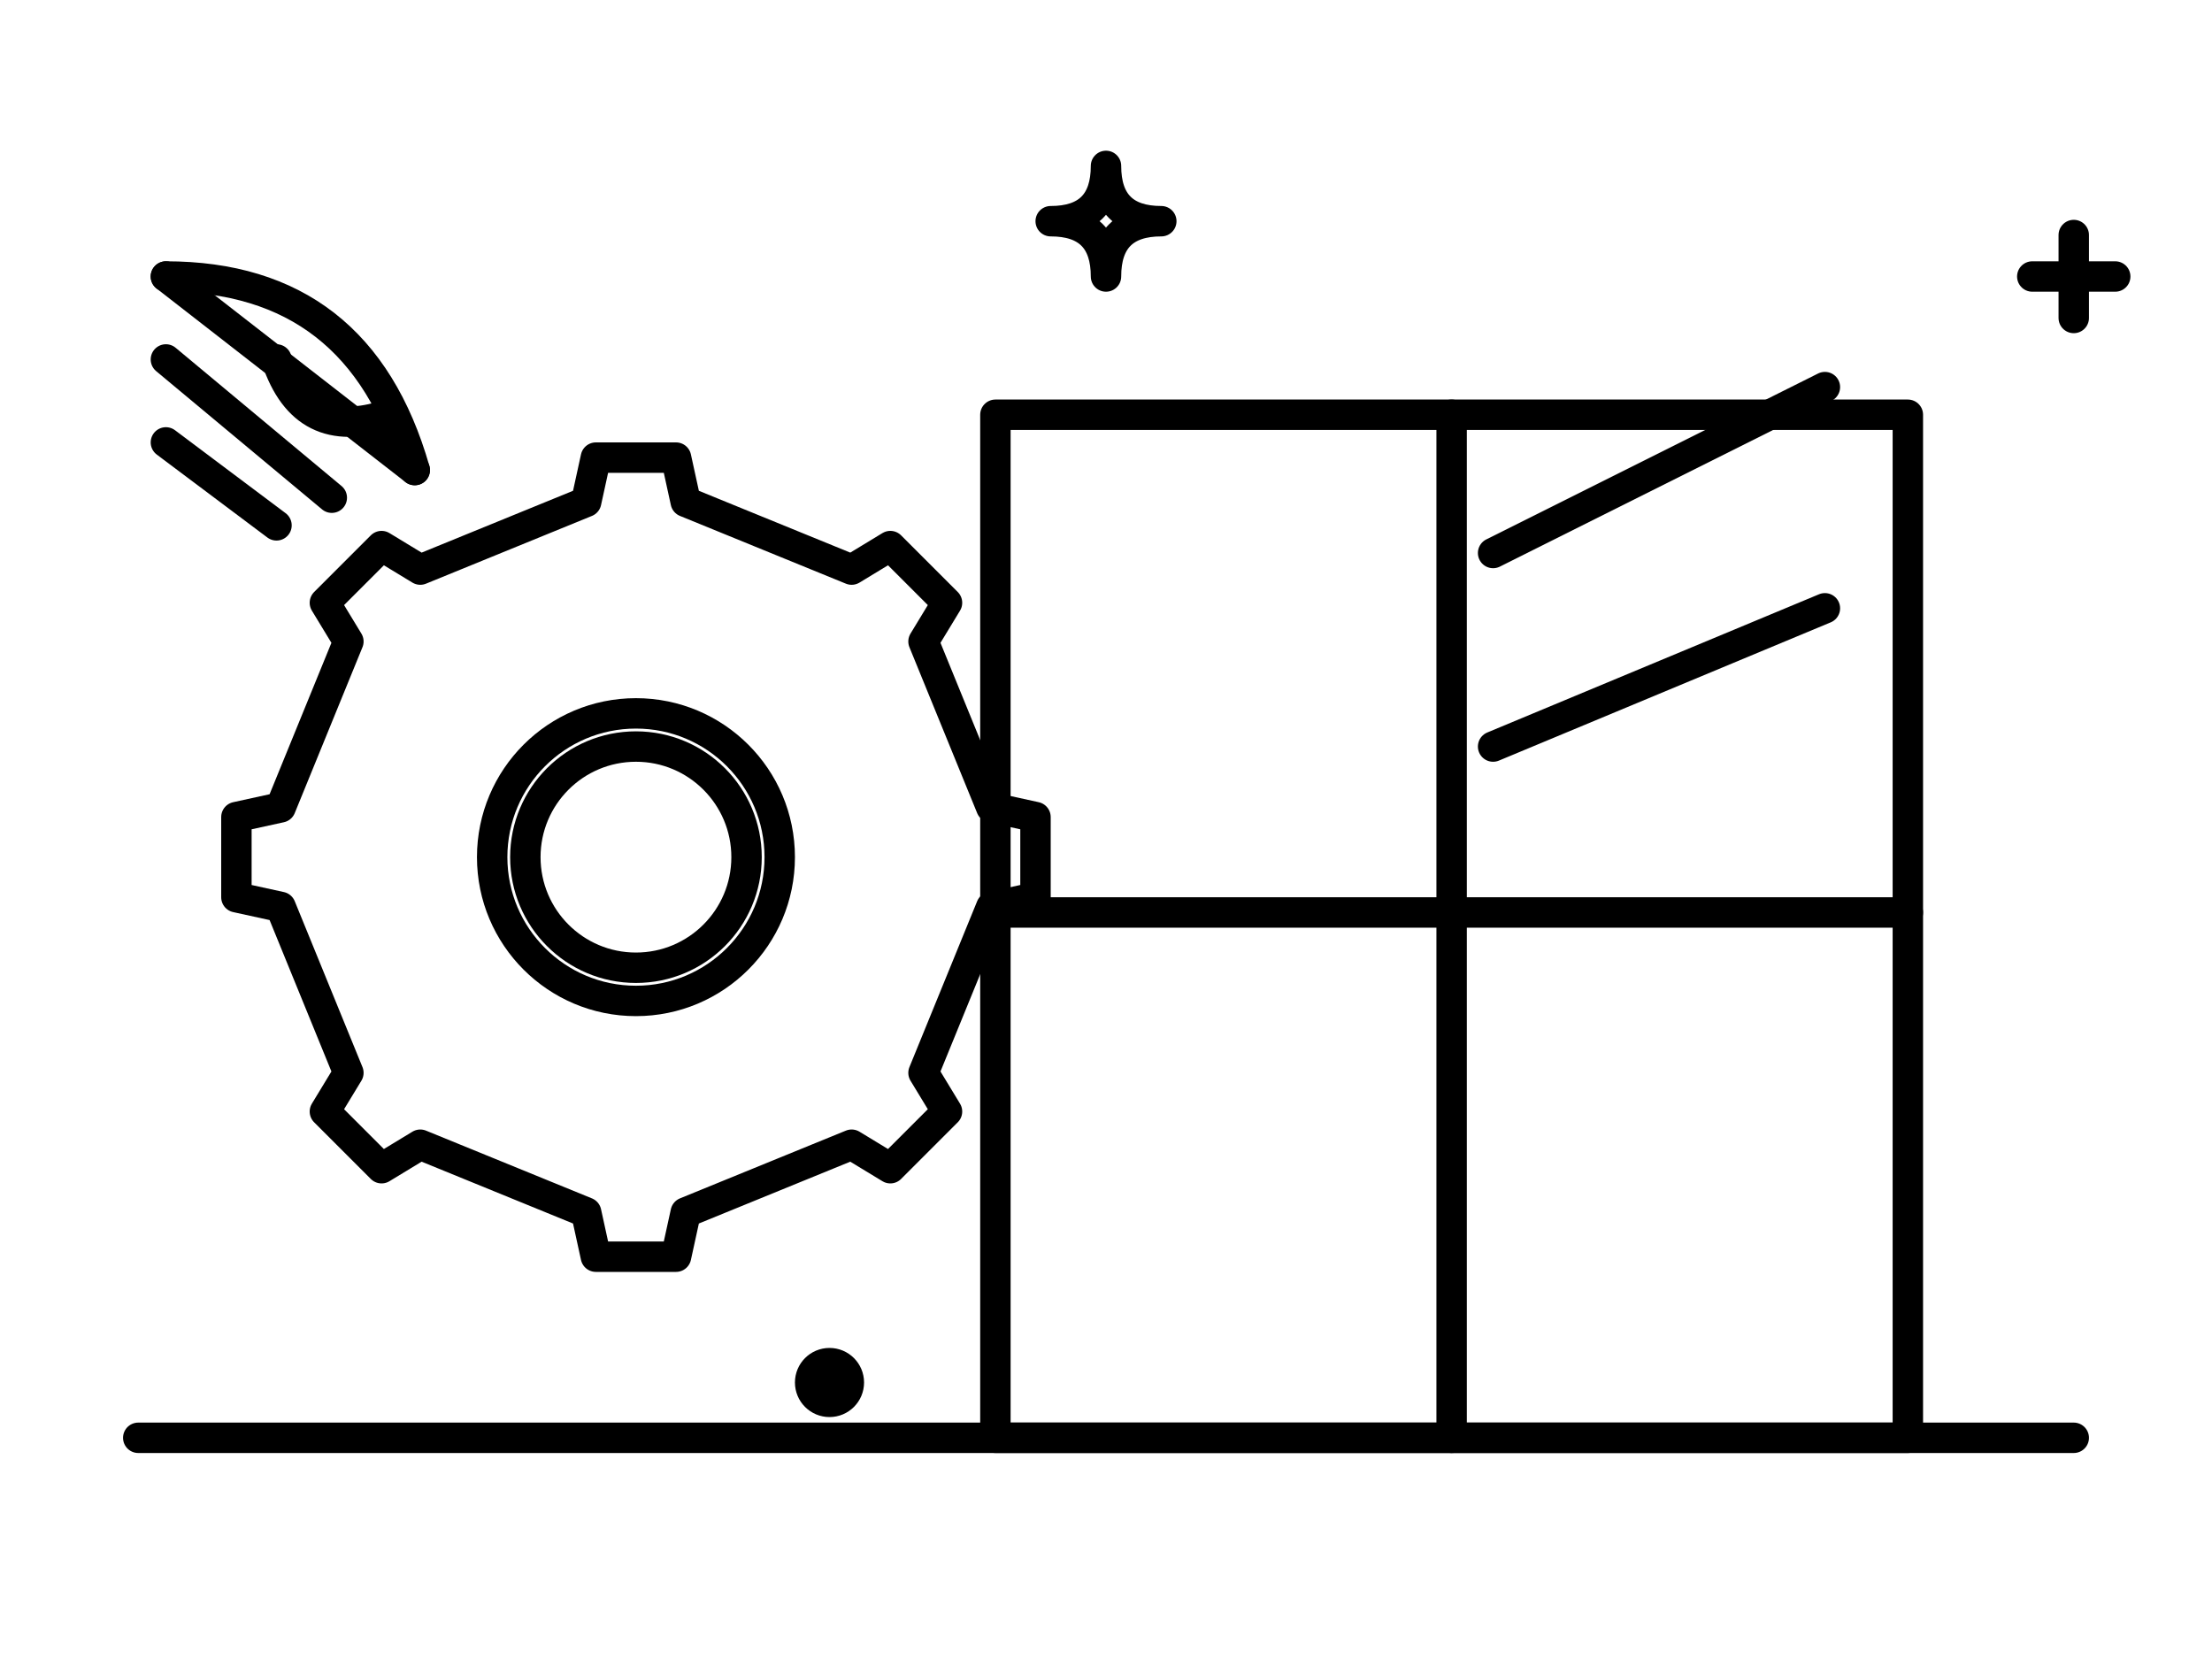
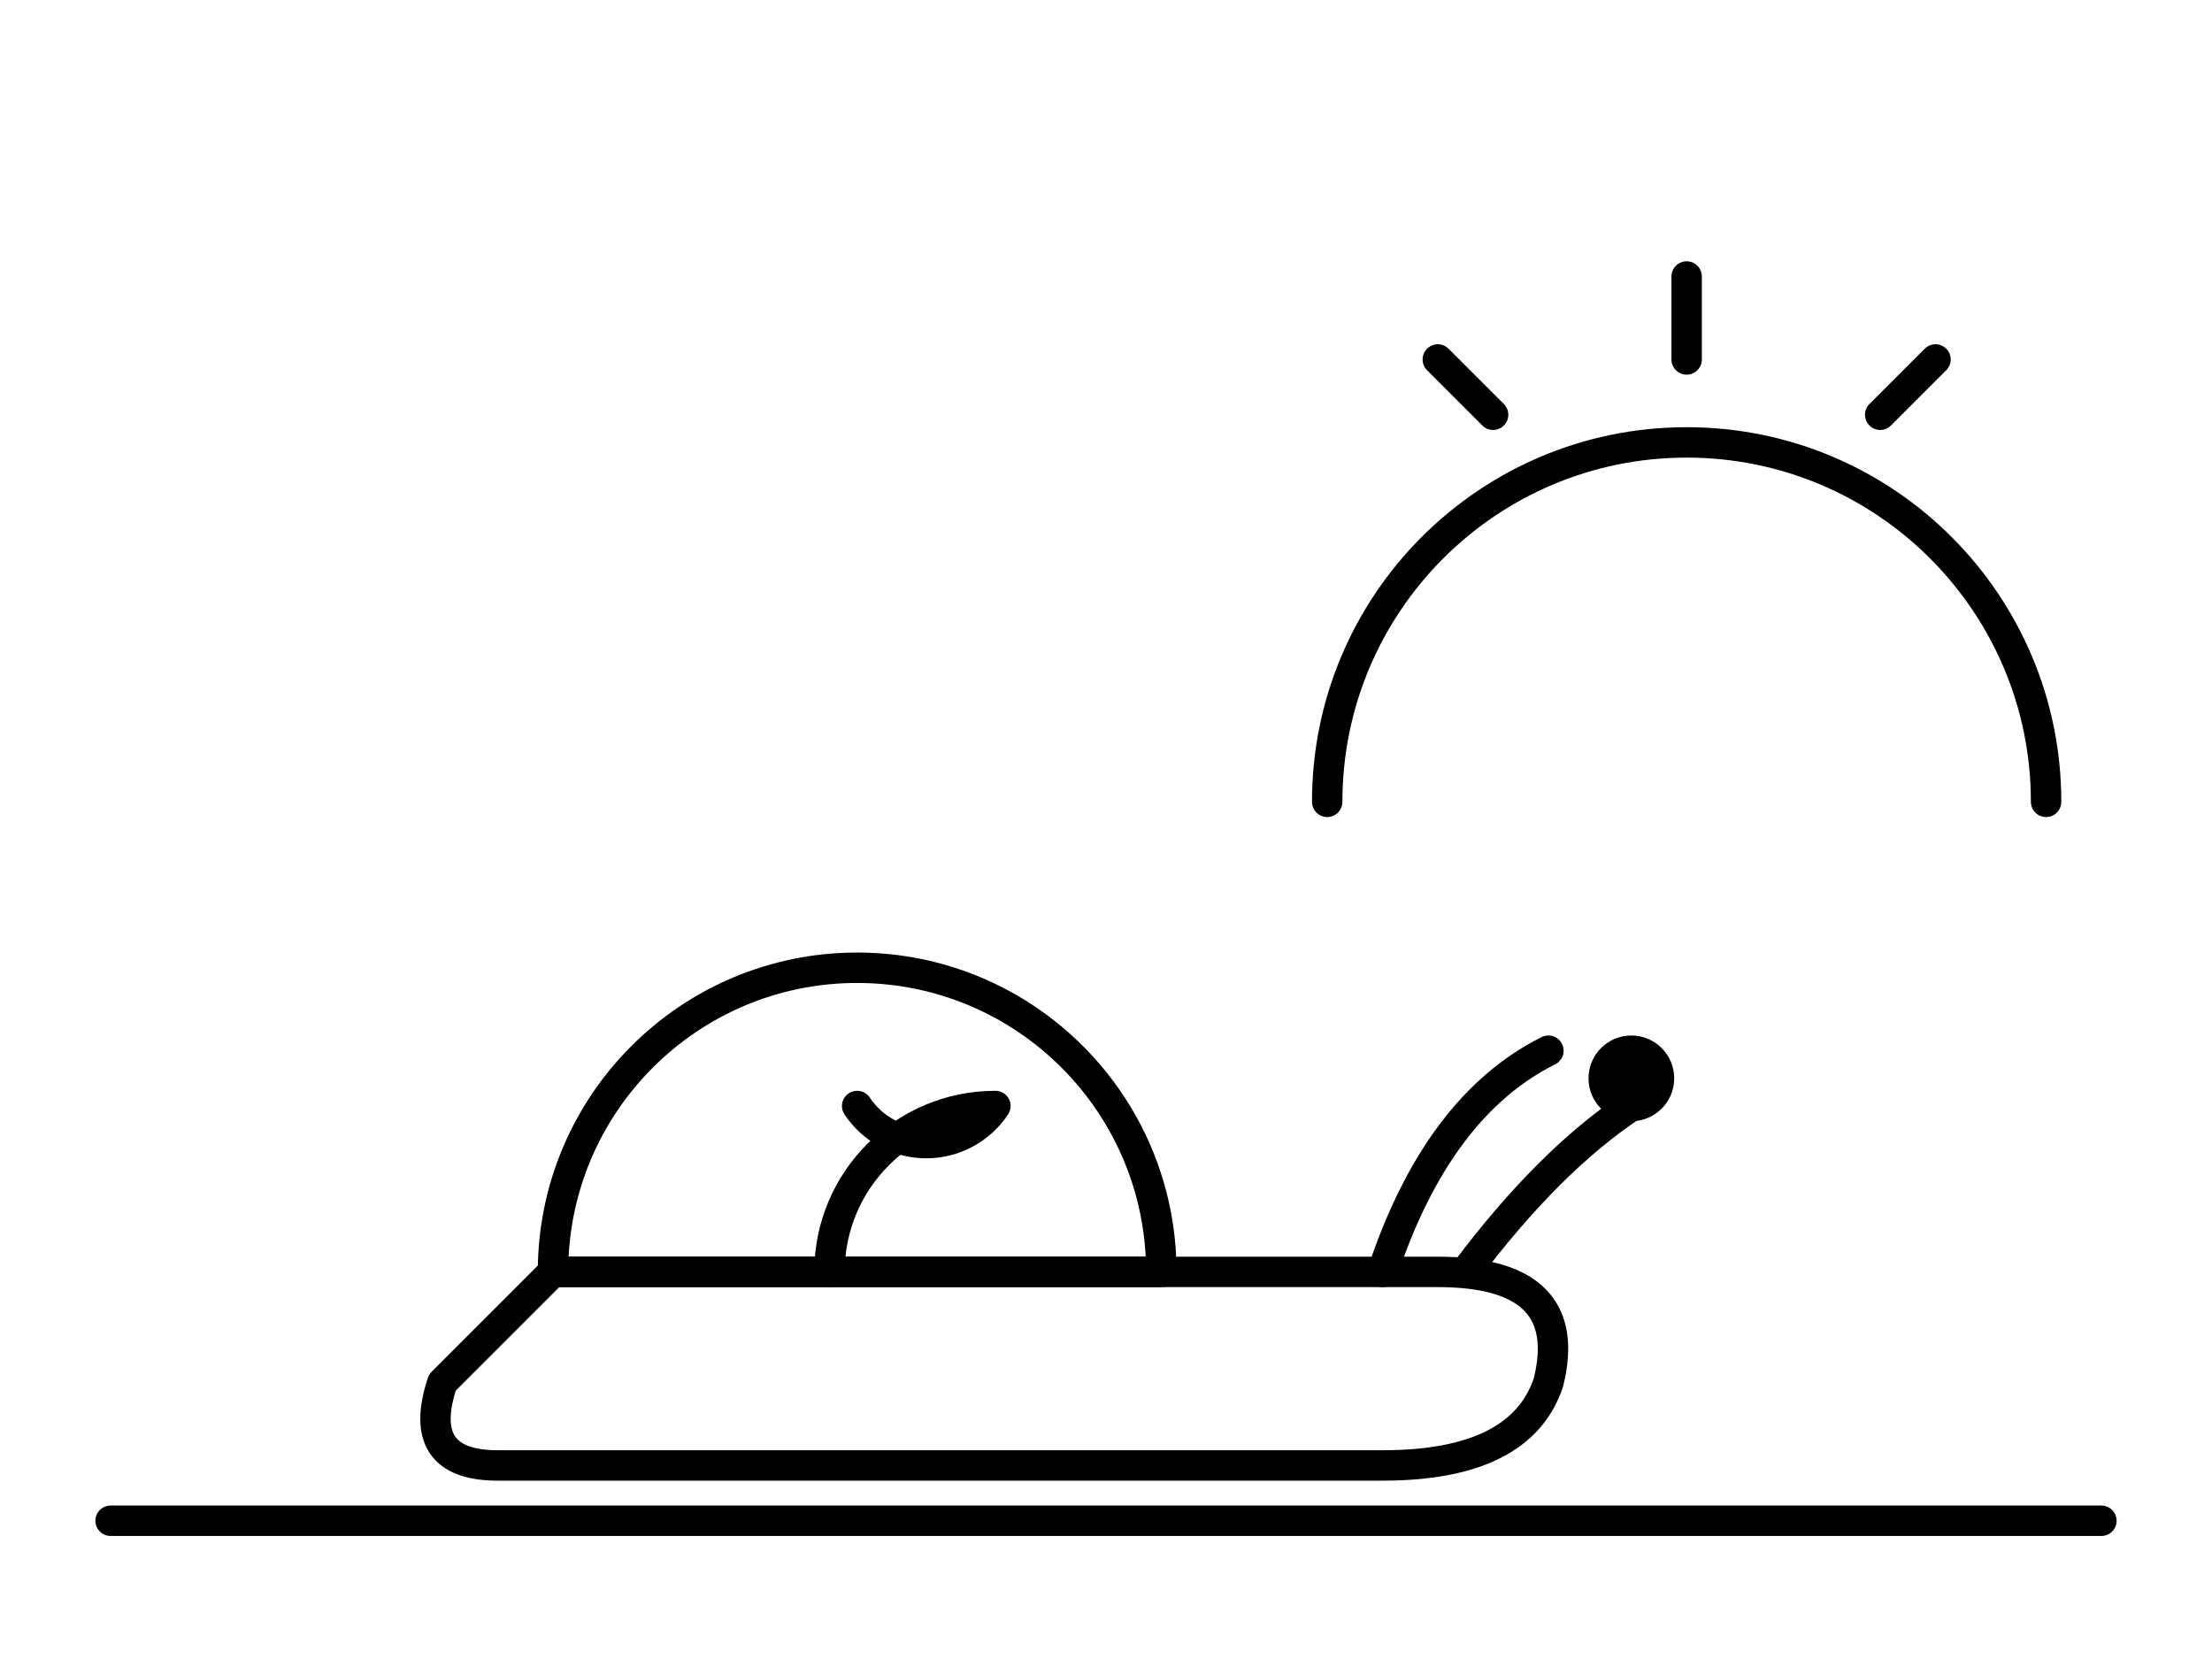
<svg xmlns="http://www.w3.org/2000/svg" viewBox="0 0 160 120" fill="none" stroke="#000" stroke-width="2.2" stroke-linecap="round" stroke-linejoin="round">
-   <path d="M71.7 58.4L74.9 59.1L74.9 64.9L71.7 65.6L66.8 77.6L68.5 80.4L64.4 84.5L61.6 82.8L49.6 87.7L48.9 90.9L43.1 90.9L42.4 87.7L30.4 82.8L27.6 84.5L23.5 80.4L25.2 77.6L20.3 65.6L17.1 64.9L17.1 59.1L20.3 58.4L25.2 46.4L23.5 43.6L27.6 39.5L30.4 41.2L42.4 36.3L43.1 33.1L48.9 33.1L49.6 36.3L61.6 41.2L64.4 39.5L68.5 43.6L66.8 46.4Z" />
-   <circle cx="46" cy="62" r="10.4" />
-   <circle cx="46" cy="62" r="8" />
-   <path d="M12 20L30 34M12 26L24 36M12 32L20 38" />
-   <path d="M12 20Q26 20 30 34" />
-   <path d="M20 26Q22 32 28 30" />
-   <path d="M72 104V30H138V104Z" />
-   <path d="M105 30V104M72 66H138" />
-   <path d="M108 40L132 28M108 54L132 44" />
-   <path d="M10 104H150" />
-   <circle cx="60" cy="100" r="1.4" fill="#000" />
-   <path d="M147 20H153M150 17V23" />
-   <path d="M80 12Q80 16 84 16Q80 16 80 20Q80 16 76 16Q80 16 80 12Z" />
+   <path d="M40 92 A22 22 0 0 1 84 92 Z" />
+   <path d="M60 92 A12 12 0 0 1 72 80 A6 6 0 0 1 62 80" />
+   <path d="M40 92 H104 Q114 92 112 100 Q110 106 100 106 H36 Q30 106 32 100 Z" />
+   <path d="M100 92 Q104 80 112 76 M106 92 Q112 84 118 80" />
+   <circle cx="118" cy="78" r="2" fill="#000" />
+   <path d="M96 58 A26 26 0 0 1 148 58" />
+   <path d="M122 20 V26 M104 26 L108 30 M140 26 L136 30" />
+   <path d="M8 110 H152" />
</svg>
